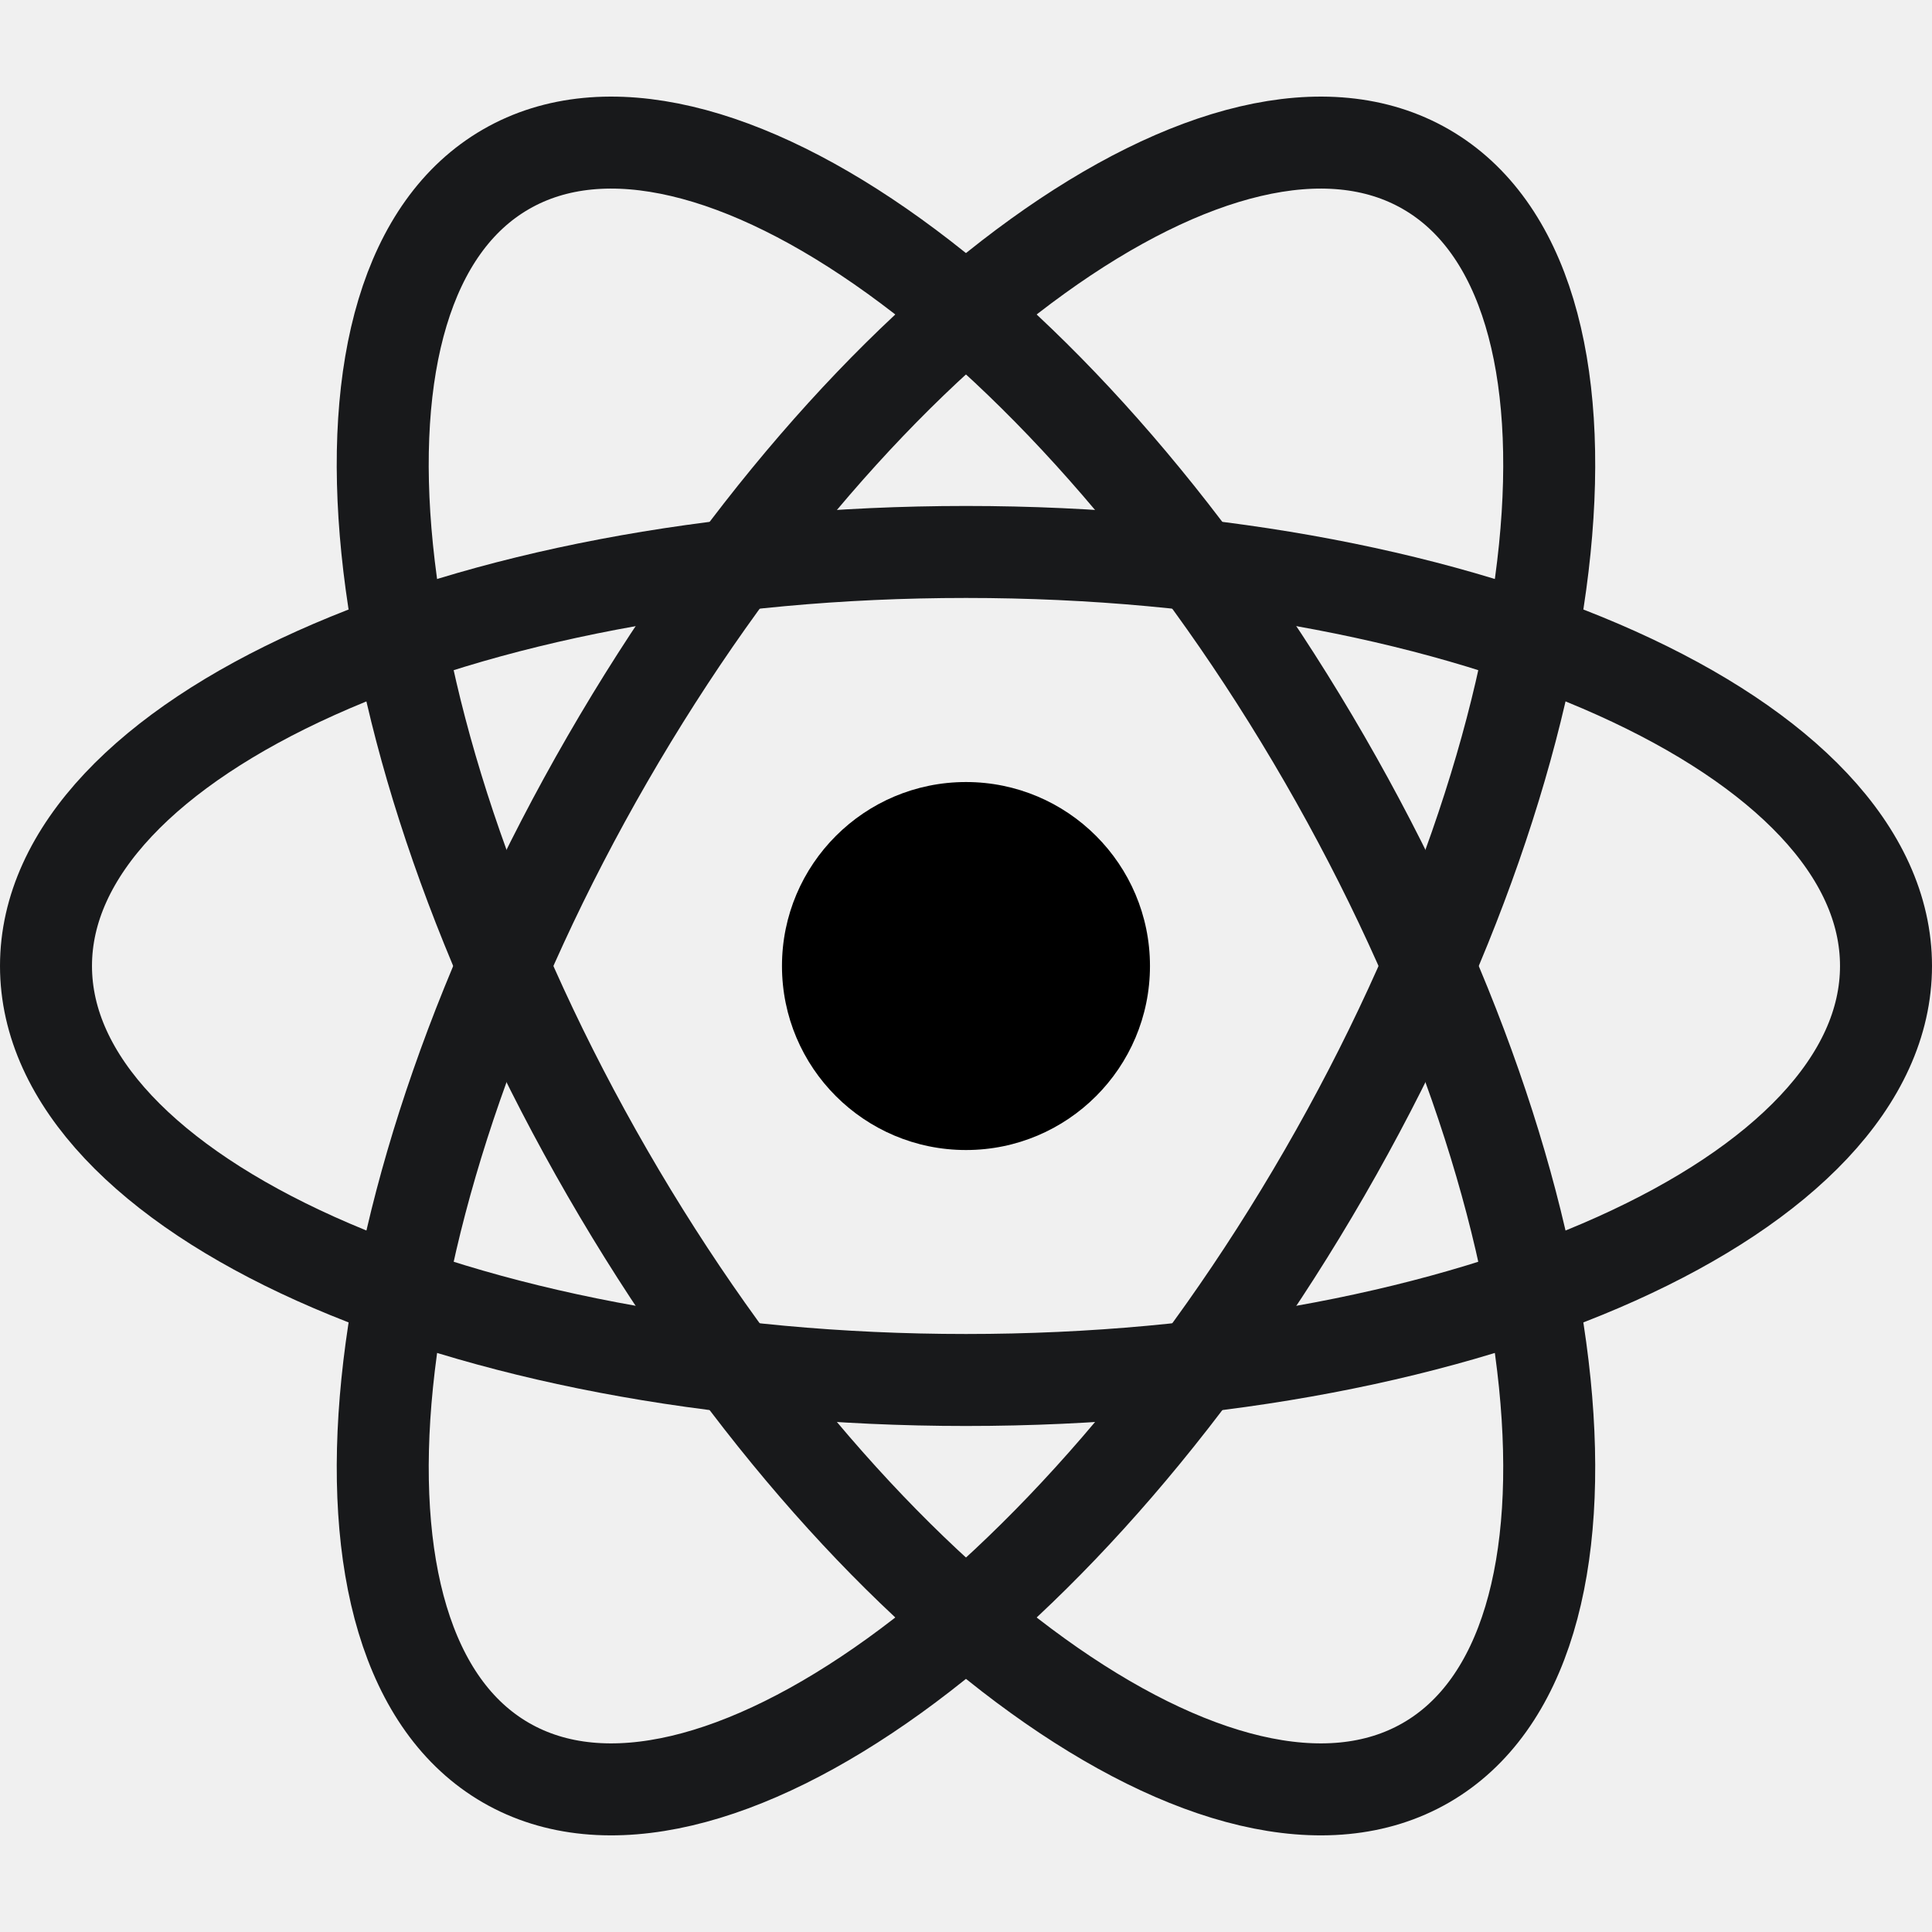
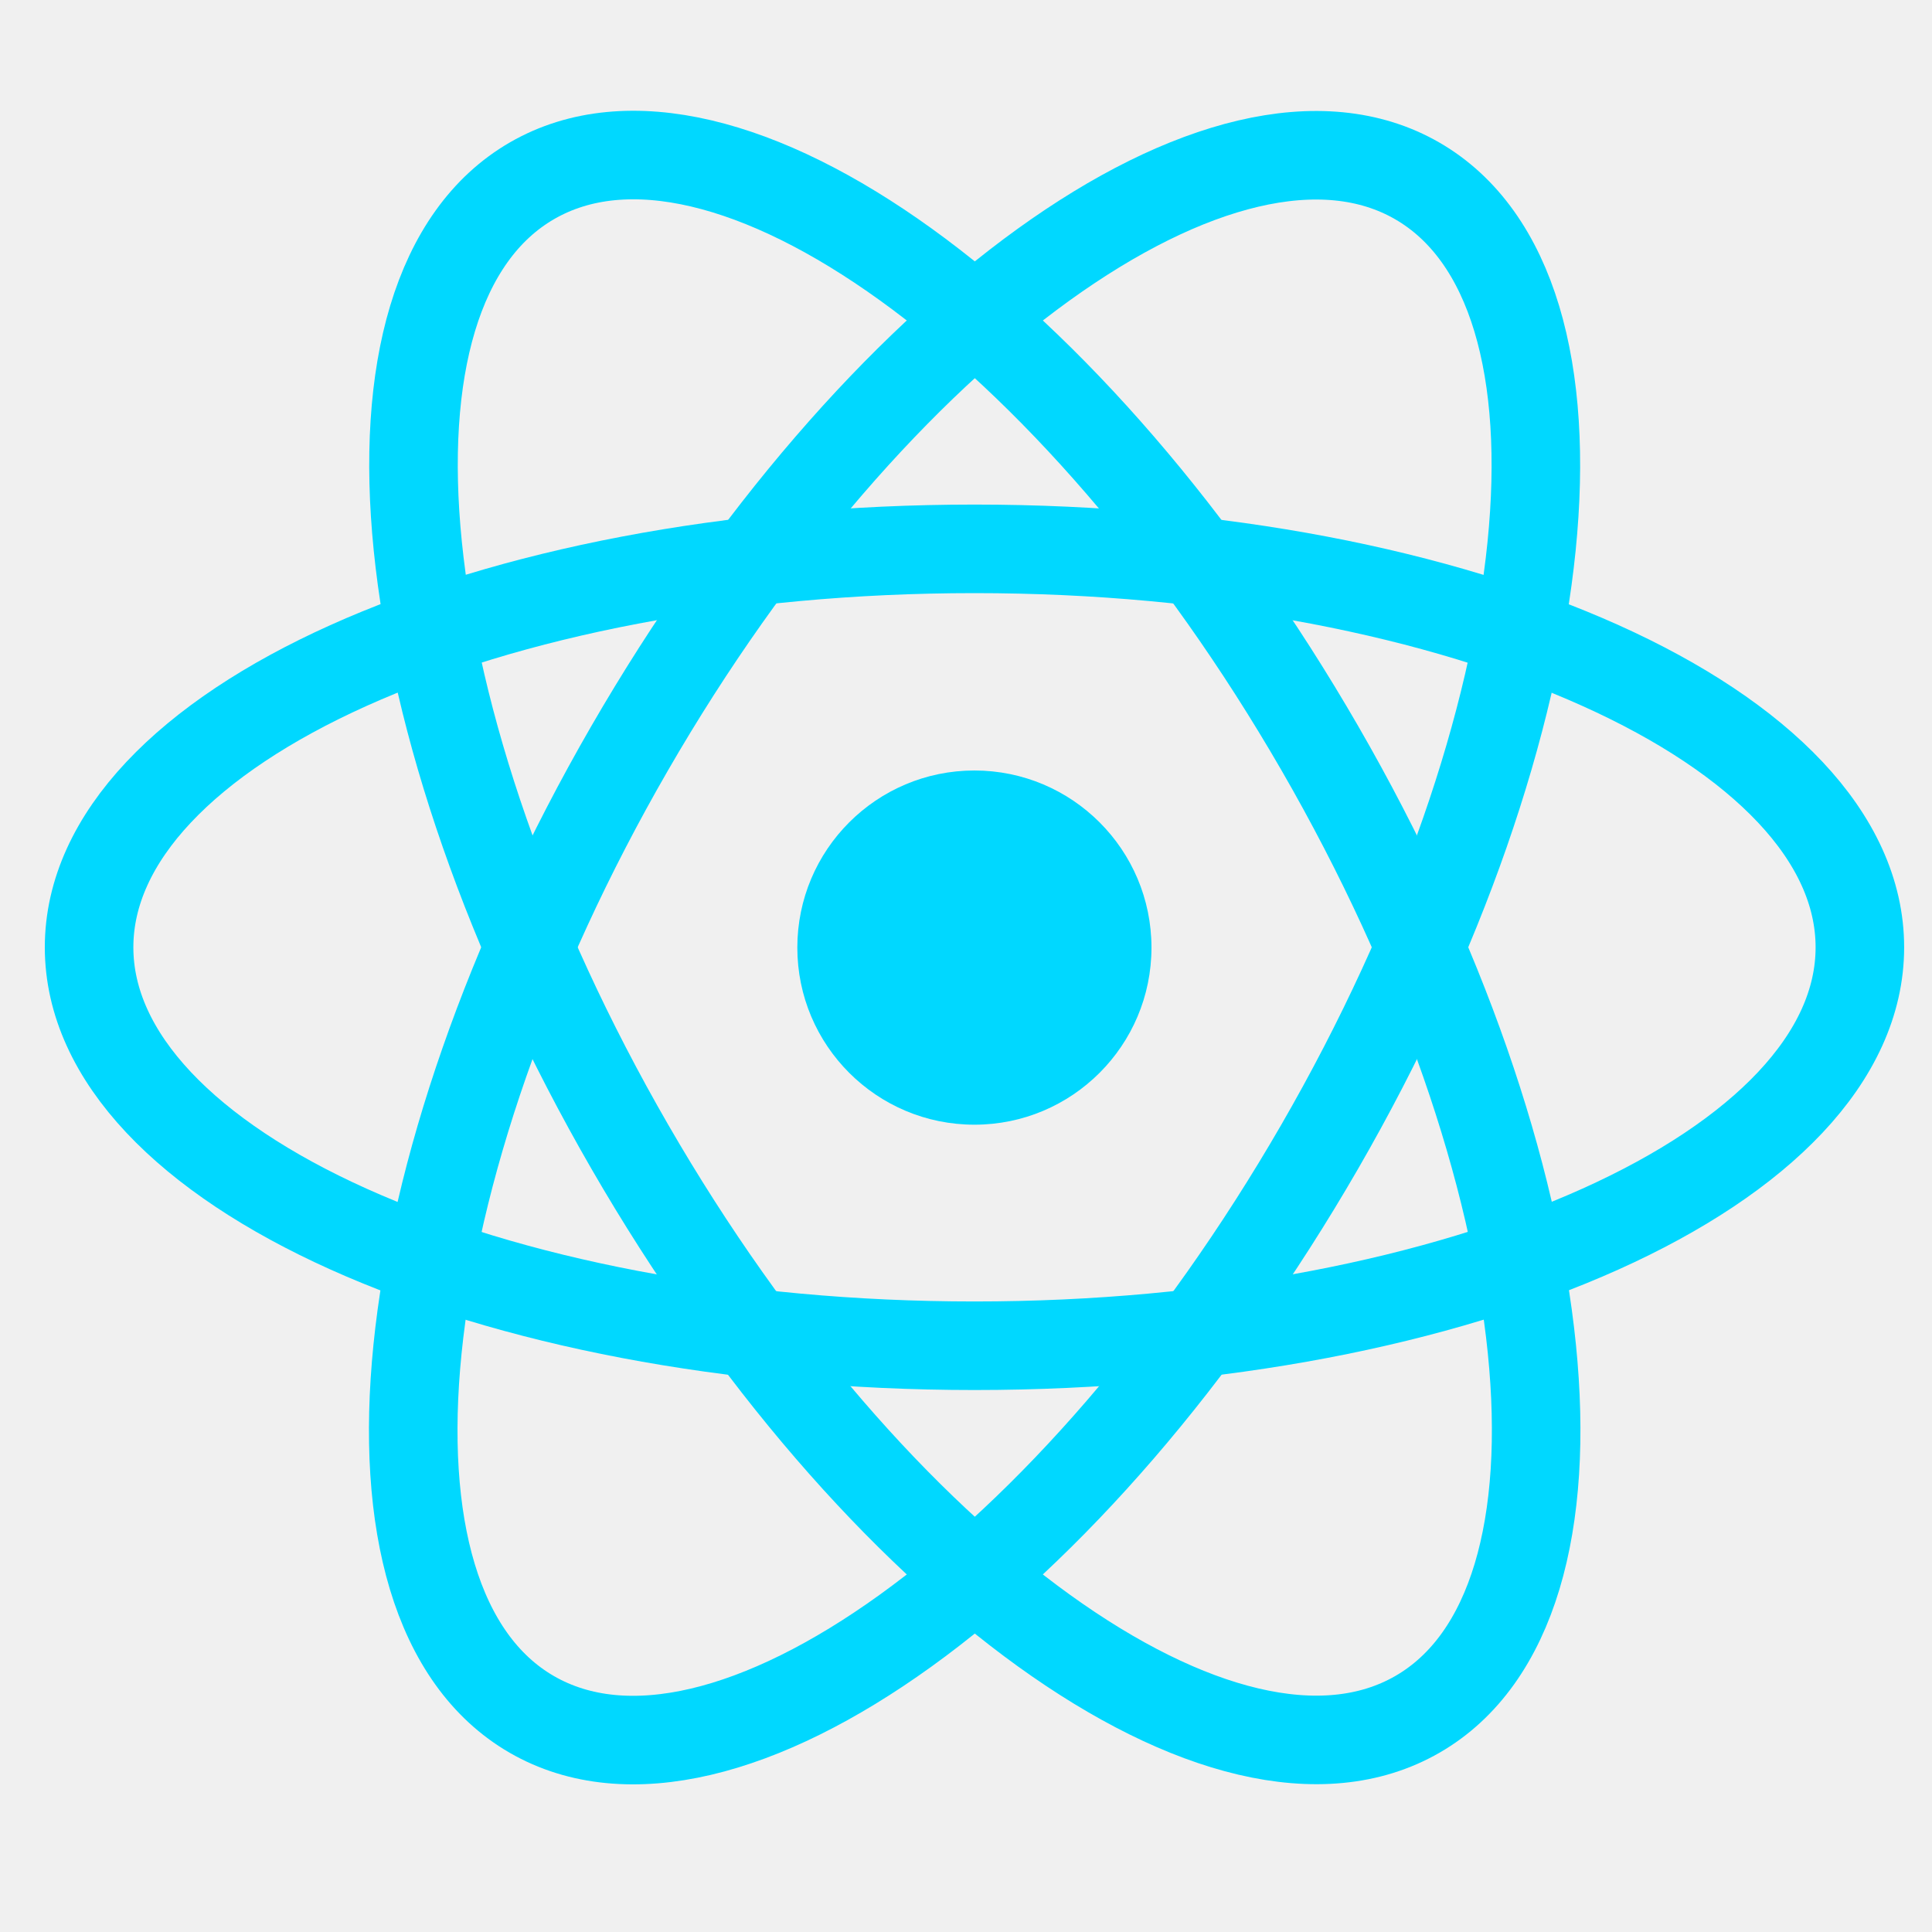
<svg xmlns="http://www.w3.org/2000/svg" width="36" height="36" viewBox="0 0 36 36" fill="none">
-   <g clip-path="url(#clip0_28209_1933)">
-     <path d="M18 21.429C19.893 21.429 21.428 19.894 21.428 18C21.428 16.107 19.893 14.572 18 14.572C16.106 14.572 14.571 16.107 14.571 18C14.571 19.894 16.106 21.429 18 21.429Z" fill="black" />
-     <path d="M18 25.714C27.468 25.714 35.143 22.26 35.143 17.999C35.143 13.739 27.468 10.285 18 10.285C8.532 10.285 0.857 13.739 0.857 17.999C0.857 22.26 8.532 25.714 18 25.714Z" stroke="#18191B" stroke-width="1.714" />
-     <path d="M11.319 21.857C16.053 30.056 22.881 34.976 26.571 32.846C30.261 30.716 29.414 22.342 24.68 14.143C19.946 5.943 13.118 1.023 9.428 3.154C5.738 5.284 6.585 13.658 11.319 21.857Z" stroke="#18191B" stroke-width="1.714" />
-     <path d="M11.319 14.143C6.585 22.342 5.739 30.716 9.428 32.846C13.118 34.976 19.947 30.056 24.68 21.857C29.414 13.658 30.261 5.284 26.571 3.154C22.881 1.023 16.053 5.943 11.319 14.143Z" stroke="#18191B" stroke-width="1.714" />
+   <g clip-path="url(#clip0_7680_10917)">
+     <path d="M18.157 20.957C19.979 20.957 21.456 19.479 21.456 17.657C21.456 15.835 19.979 14.357 18.157 14.357C16.334 14.357 14.857 15.835 14.857 17.657C14.857 19.479 16.334 20.957 18.157 20.957Z" fill="#00D8FF" />
+     <path d="M18.158 25.076C27.27 25.076 34.656 21.752 34.656 17.652C34.656 13.551 27.27 10.227 18.158 10.227C9.046 10.227 1.66 13.551 1.66 17.652C1.66 21.752 9.046 25.076 18.158 25.076Z" stroke="#00D8FF" stroke-width="1.65" />
+     <path d="M11.735 21.367C16.291 29.258 22.863 33.993 26.414 31.943C29.965 29.893 29.15 21.834 24.594 13.943C20.038 6.052 13.466 1.317 9.915 3.367C6.364 5.417 7.179 13.476 11.735 21.367Z" stroke="#00D8FF" stroke-width="1.65" />
+     <path d="M11.73 13.947C7.174 21.837 6.359 29.896 9.91 31.946C13.461 33.996 20.033 29.262 24.589 21.371C29.145 13.48 29.959 5.421 26.409 3.371C22.858 1.321 16.286 6.056 11.73 13.947Z" stroke="#00D8FF" stroke-width="1.65" />
  </g>
  <defs>
-     <clipPath id="clip0_28209_1933">
+     <clipPath id="clip0_7680_10917">
      <rect width="36" height="36" fill="white" />
    </clipPath>
  </defs>
</svg>
